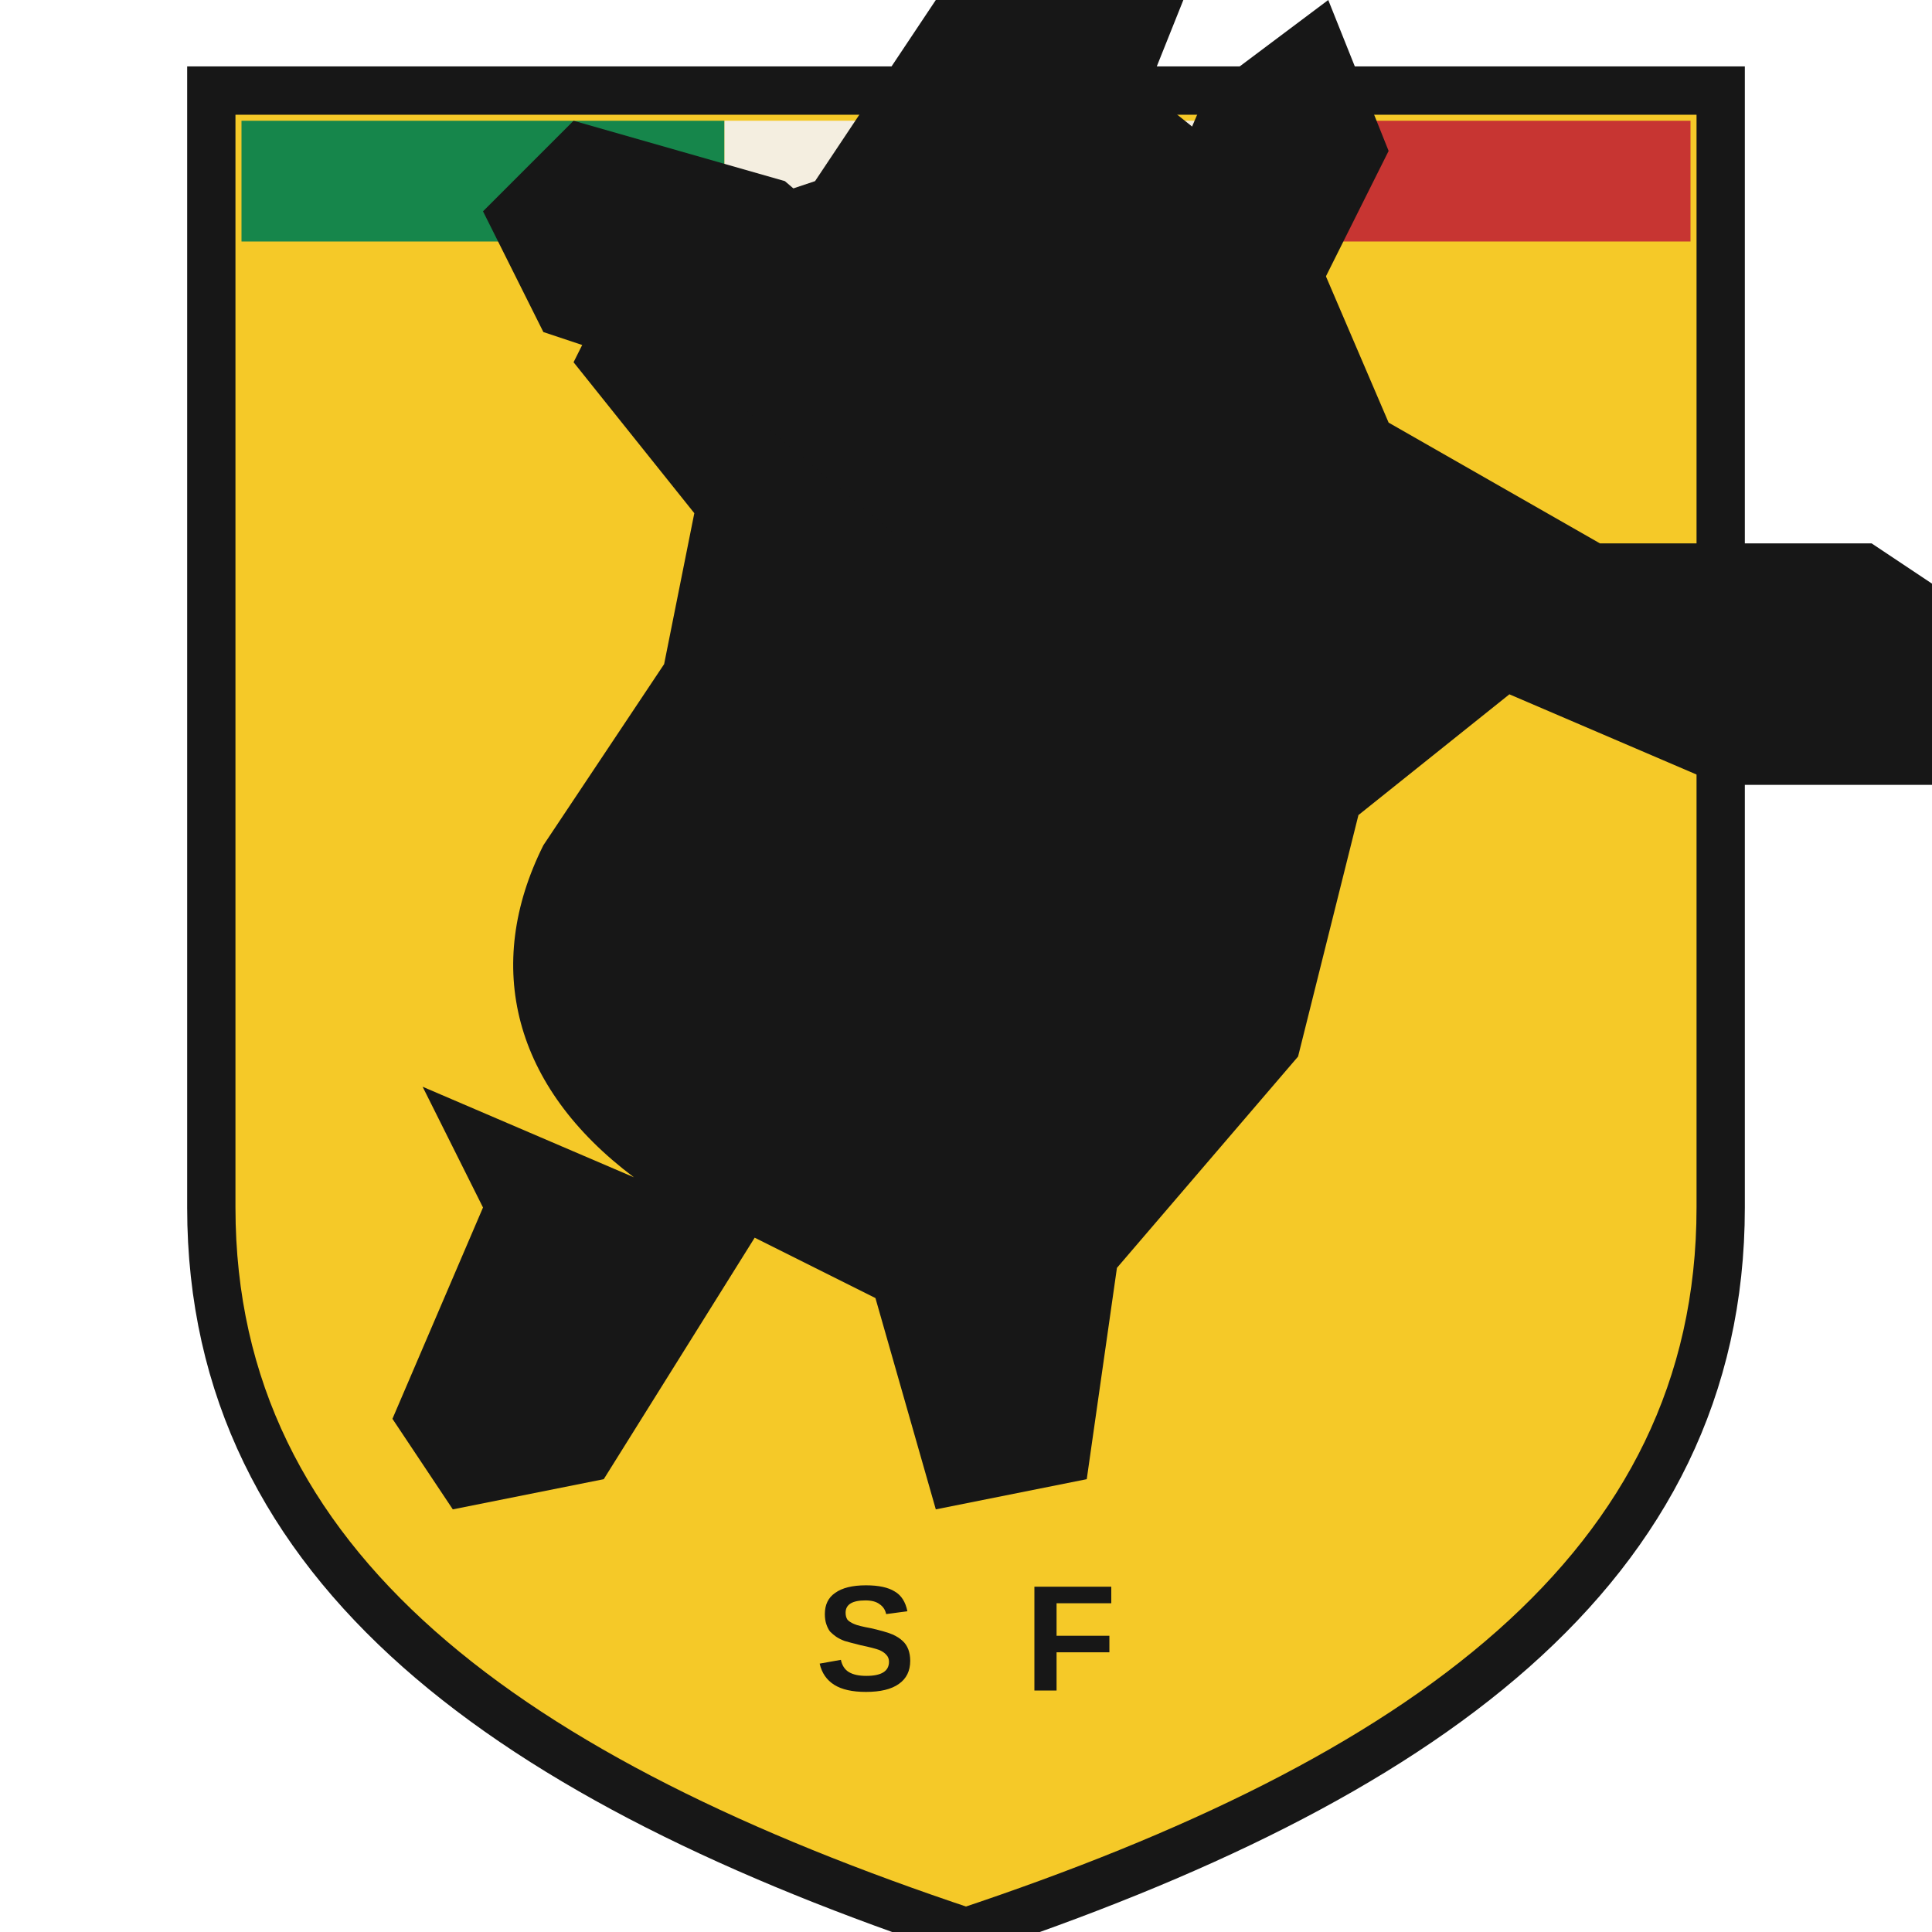
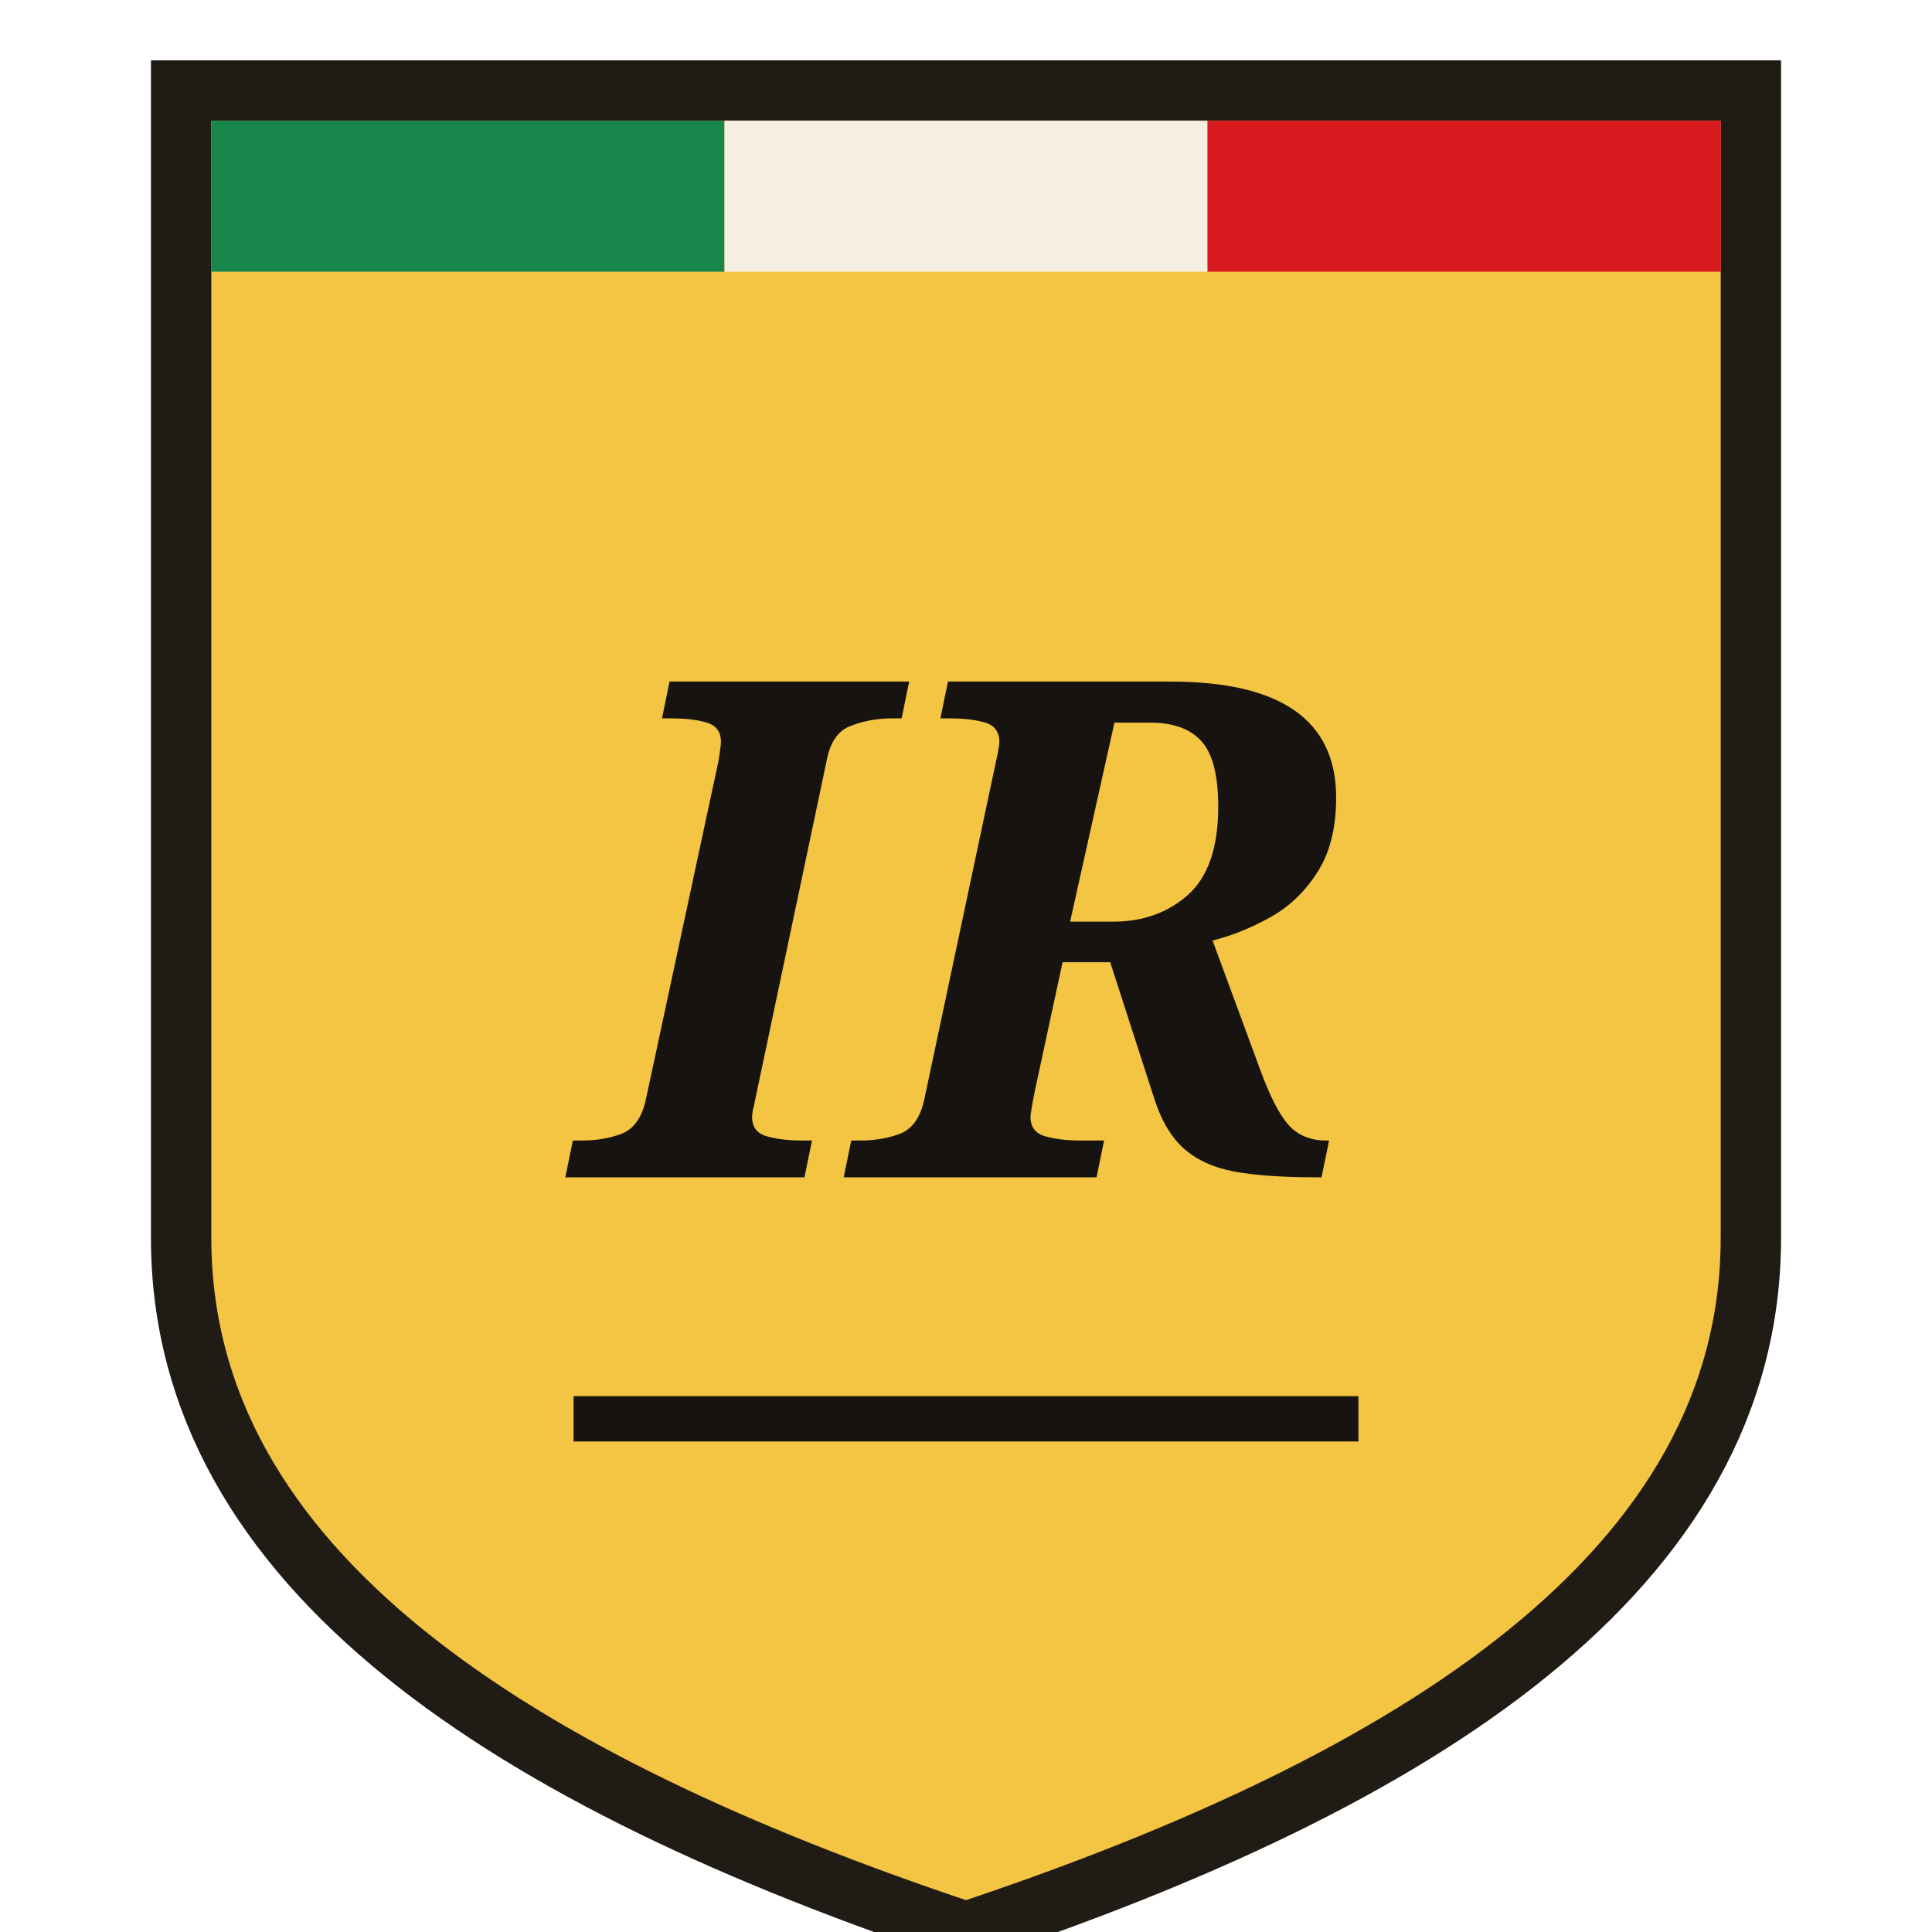
<svg xmlns="http://www.w3.org/2000/svg" viewBox="0 0 64 64">
-   <path d="M7 3h50v37c0 12-10 19-25 24C17 59 7 52 7 40Z" fill="#f5c928" stroke="#171717" stroke-width="1.6" />
-   <path d="M8 4h16v4H8z" fill="#16864b" />
-   <path d="M24 4h16v4H24z" fill="#f4eee0" />
-   <path d="M40 4h16v4H40z" fill="#c73532" />
-   <path d="M21 39c-4-3-5-7-3-11l4-6 1-5-4-5 2-4 6-2 4-6 5-4 4 2-2 5 5 4 3 7 7 4 9 0 6 4-2 4-9 0-7-3-5 4-2 8-6 7-1 7-5 1-2-7-4-2-5 8-5 1-2-3 3-7-2-4Z" fill="#171717" />
-   <path d="m30 18-6-5-6-2-2-4 3-3 7 2 7 6Zm7-8 3-7 4-3 2 5-3 6Z" fill="#171717" />
-   <text x="32" y="56" text-anchor="middle" font-family="Arial,sans-serif" font-size="5" font-weight="700" letter-spacing="1.1" fill="#171717">S F</text>
+   <path d="M6 3h52v38c0 11-11 18-26 23C17 59 6 52 6 41Z" fill="#f4c542" stroke="#211b16" stroke-width="2" />
+   <path d="M7 4h17v5H7z" fill="#16864b" />
+   <path d="M24 4h16v5H24z" fill="#f5eee2" />
+   <path d="M40 4h17v5H40z" fill="#d71920" />
+   <text x="32" y="39" text-anchor="middle" font-family="Georgia,serif" font-size="23" font-style="italic" font-weight="bold" fill="#171310">IR</text>
+   <path d="M19 47h26" stroke="#171310" stroke-width="1.5" />
</svg>
